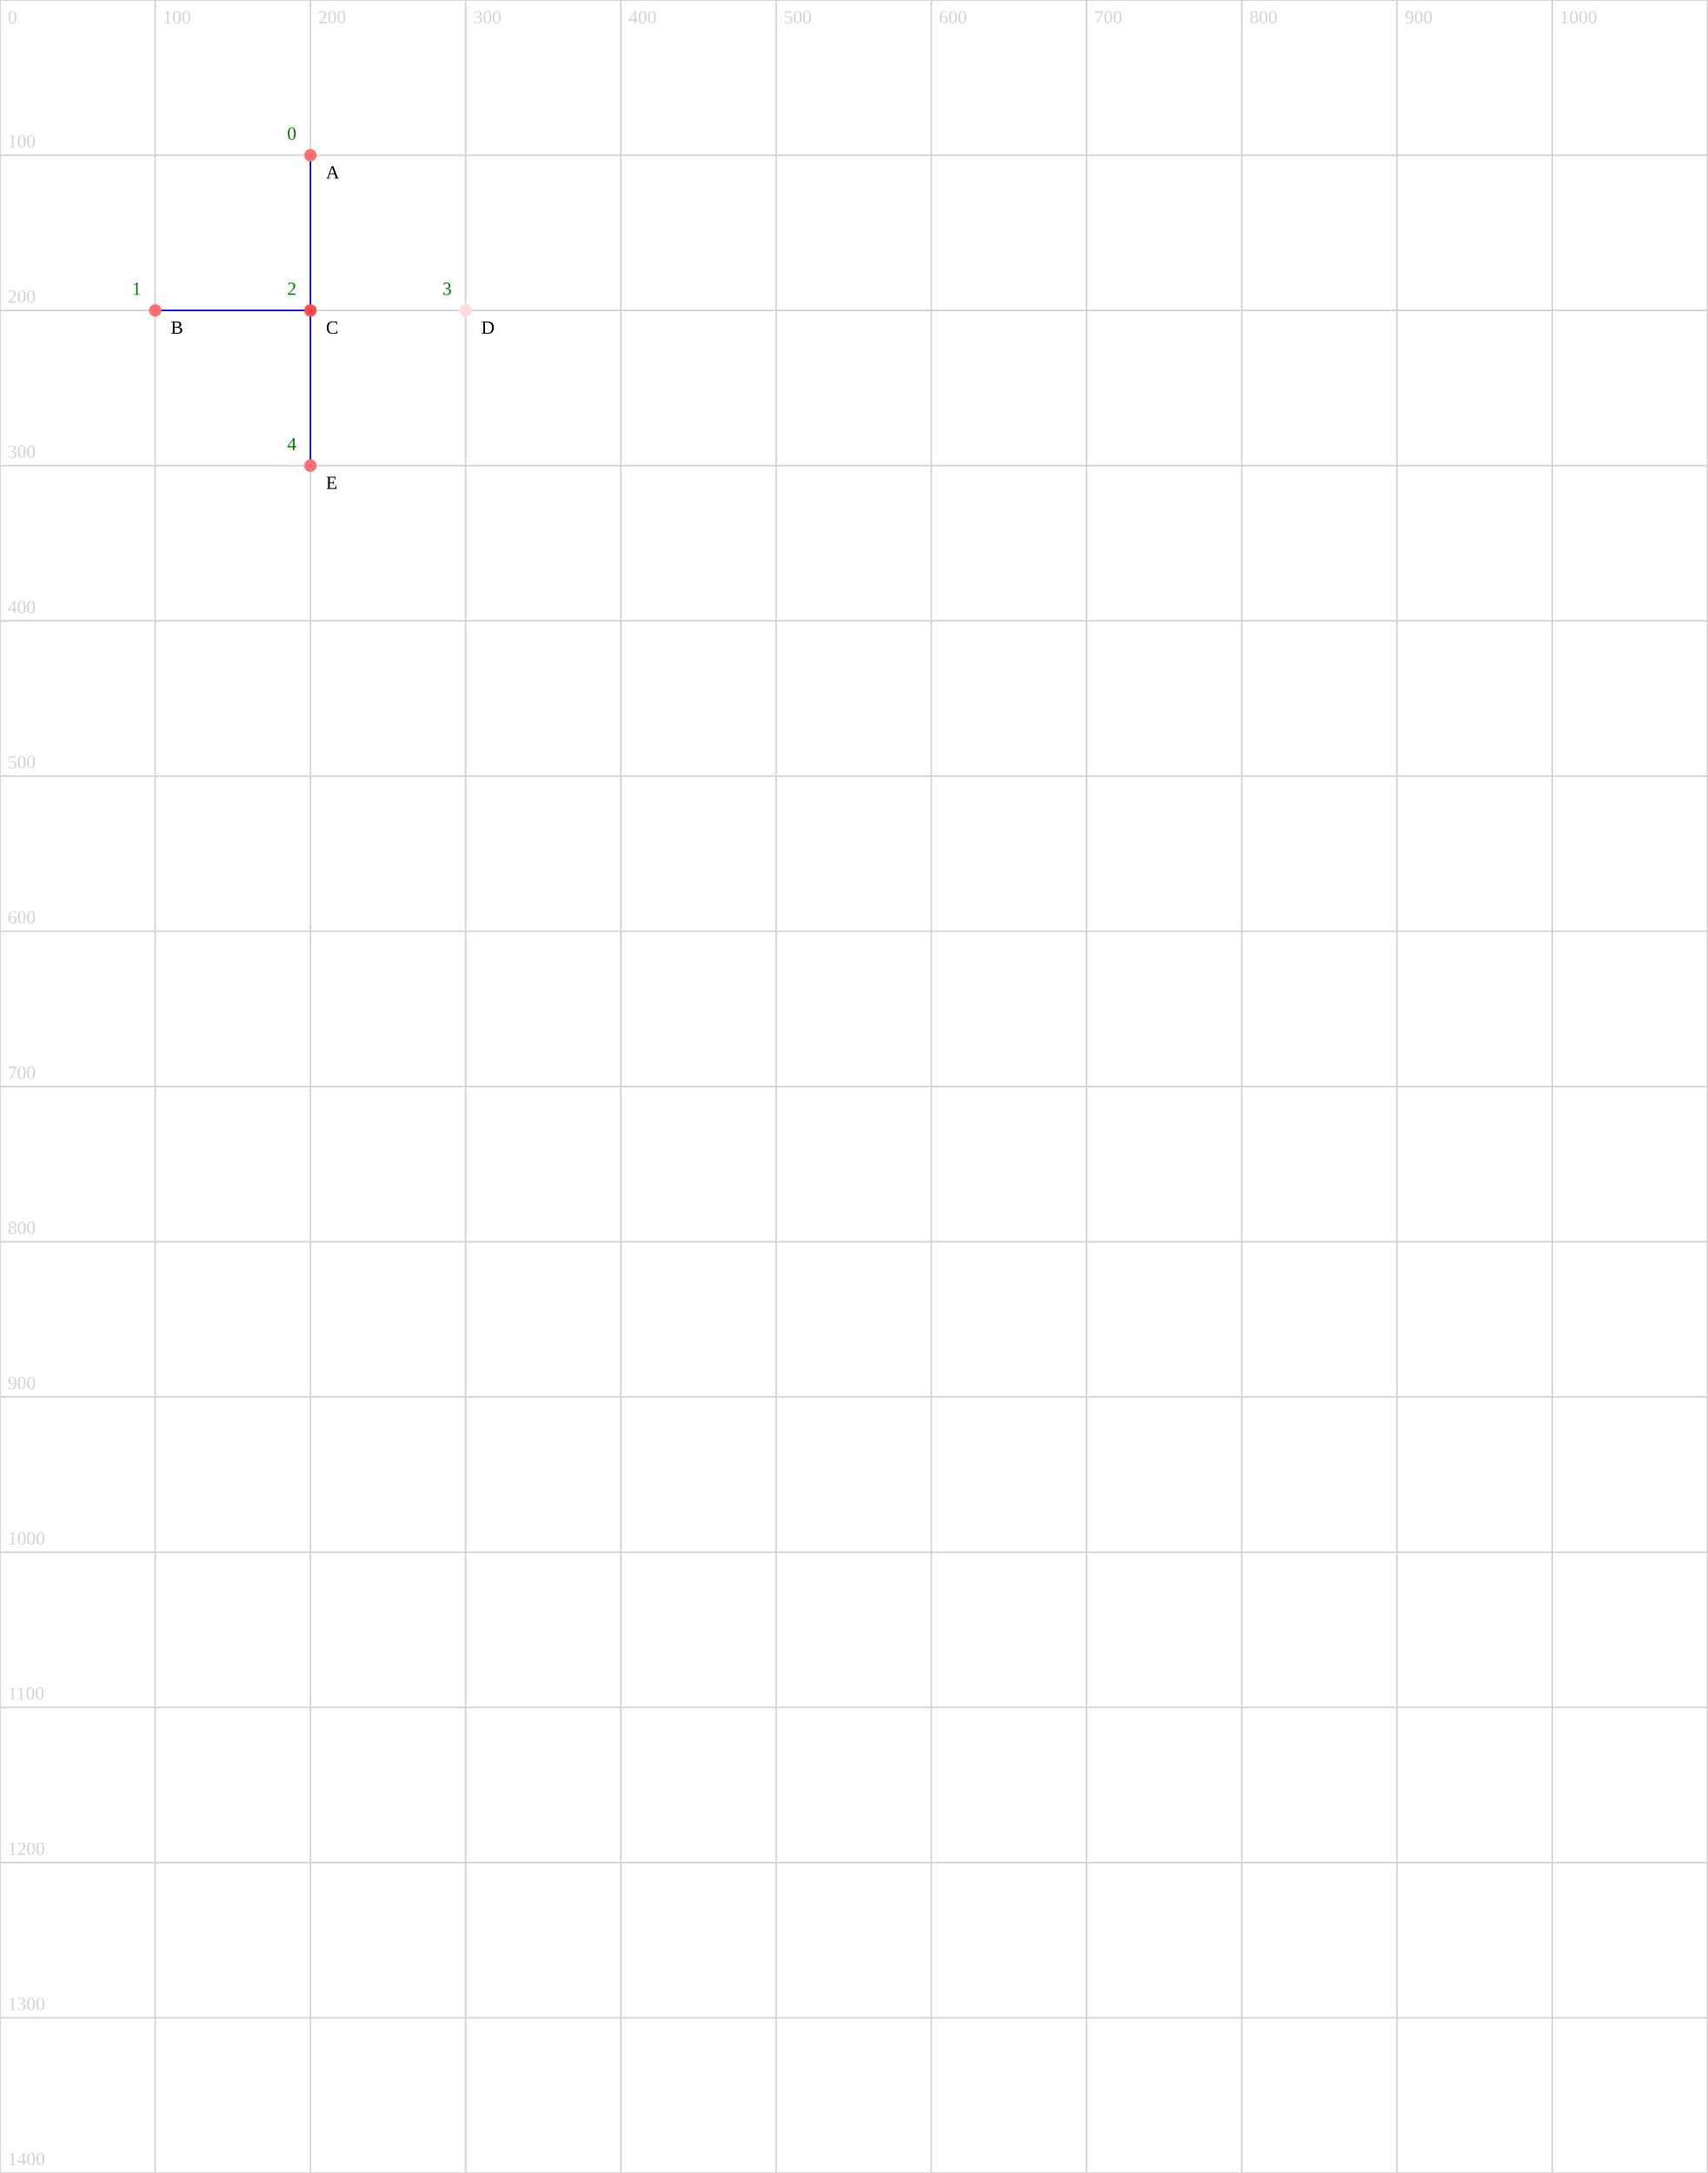
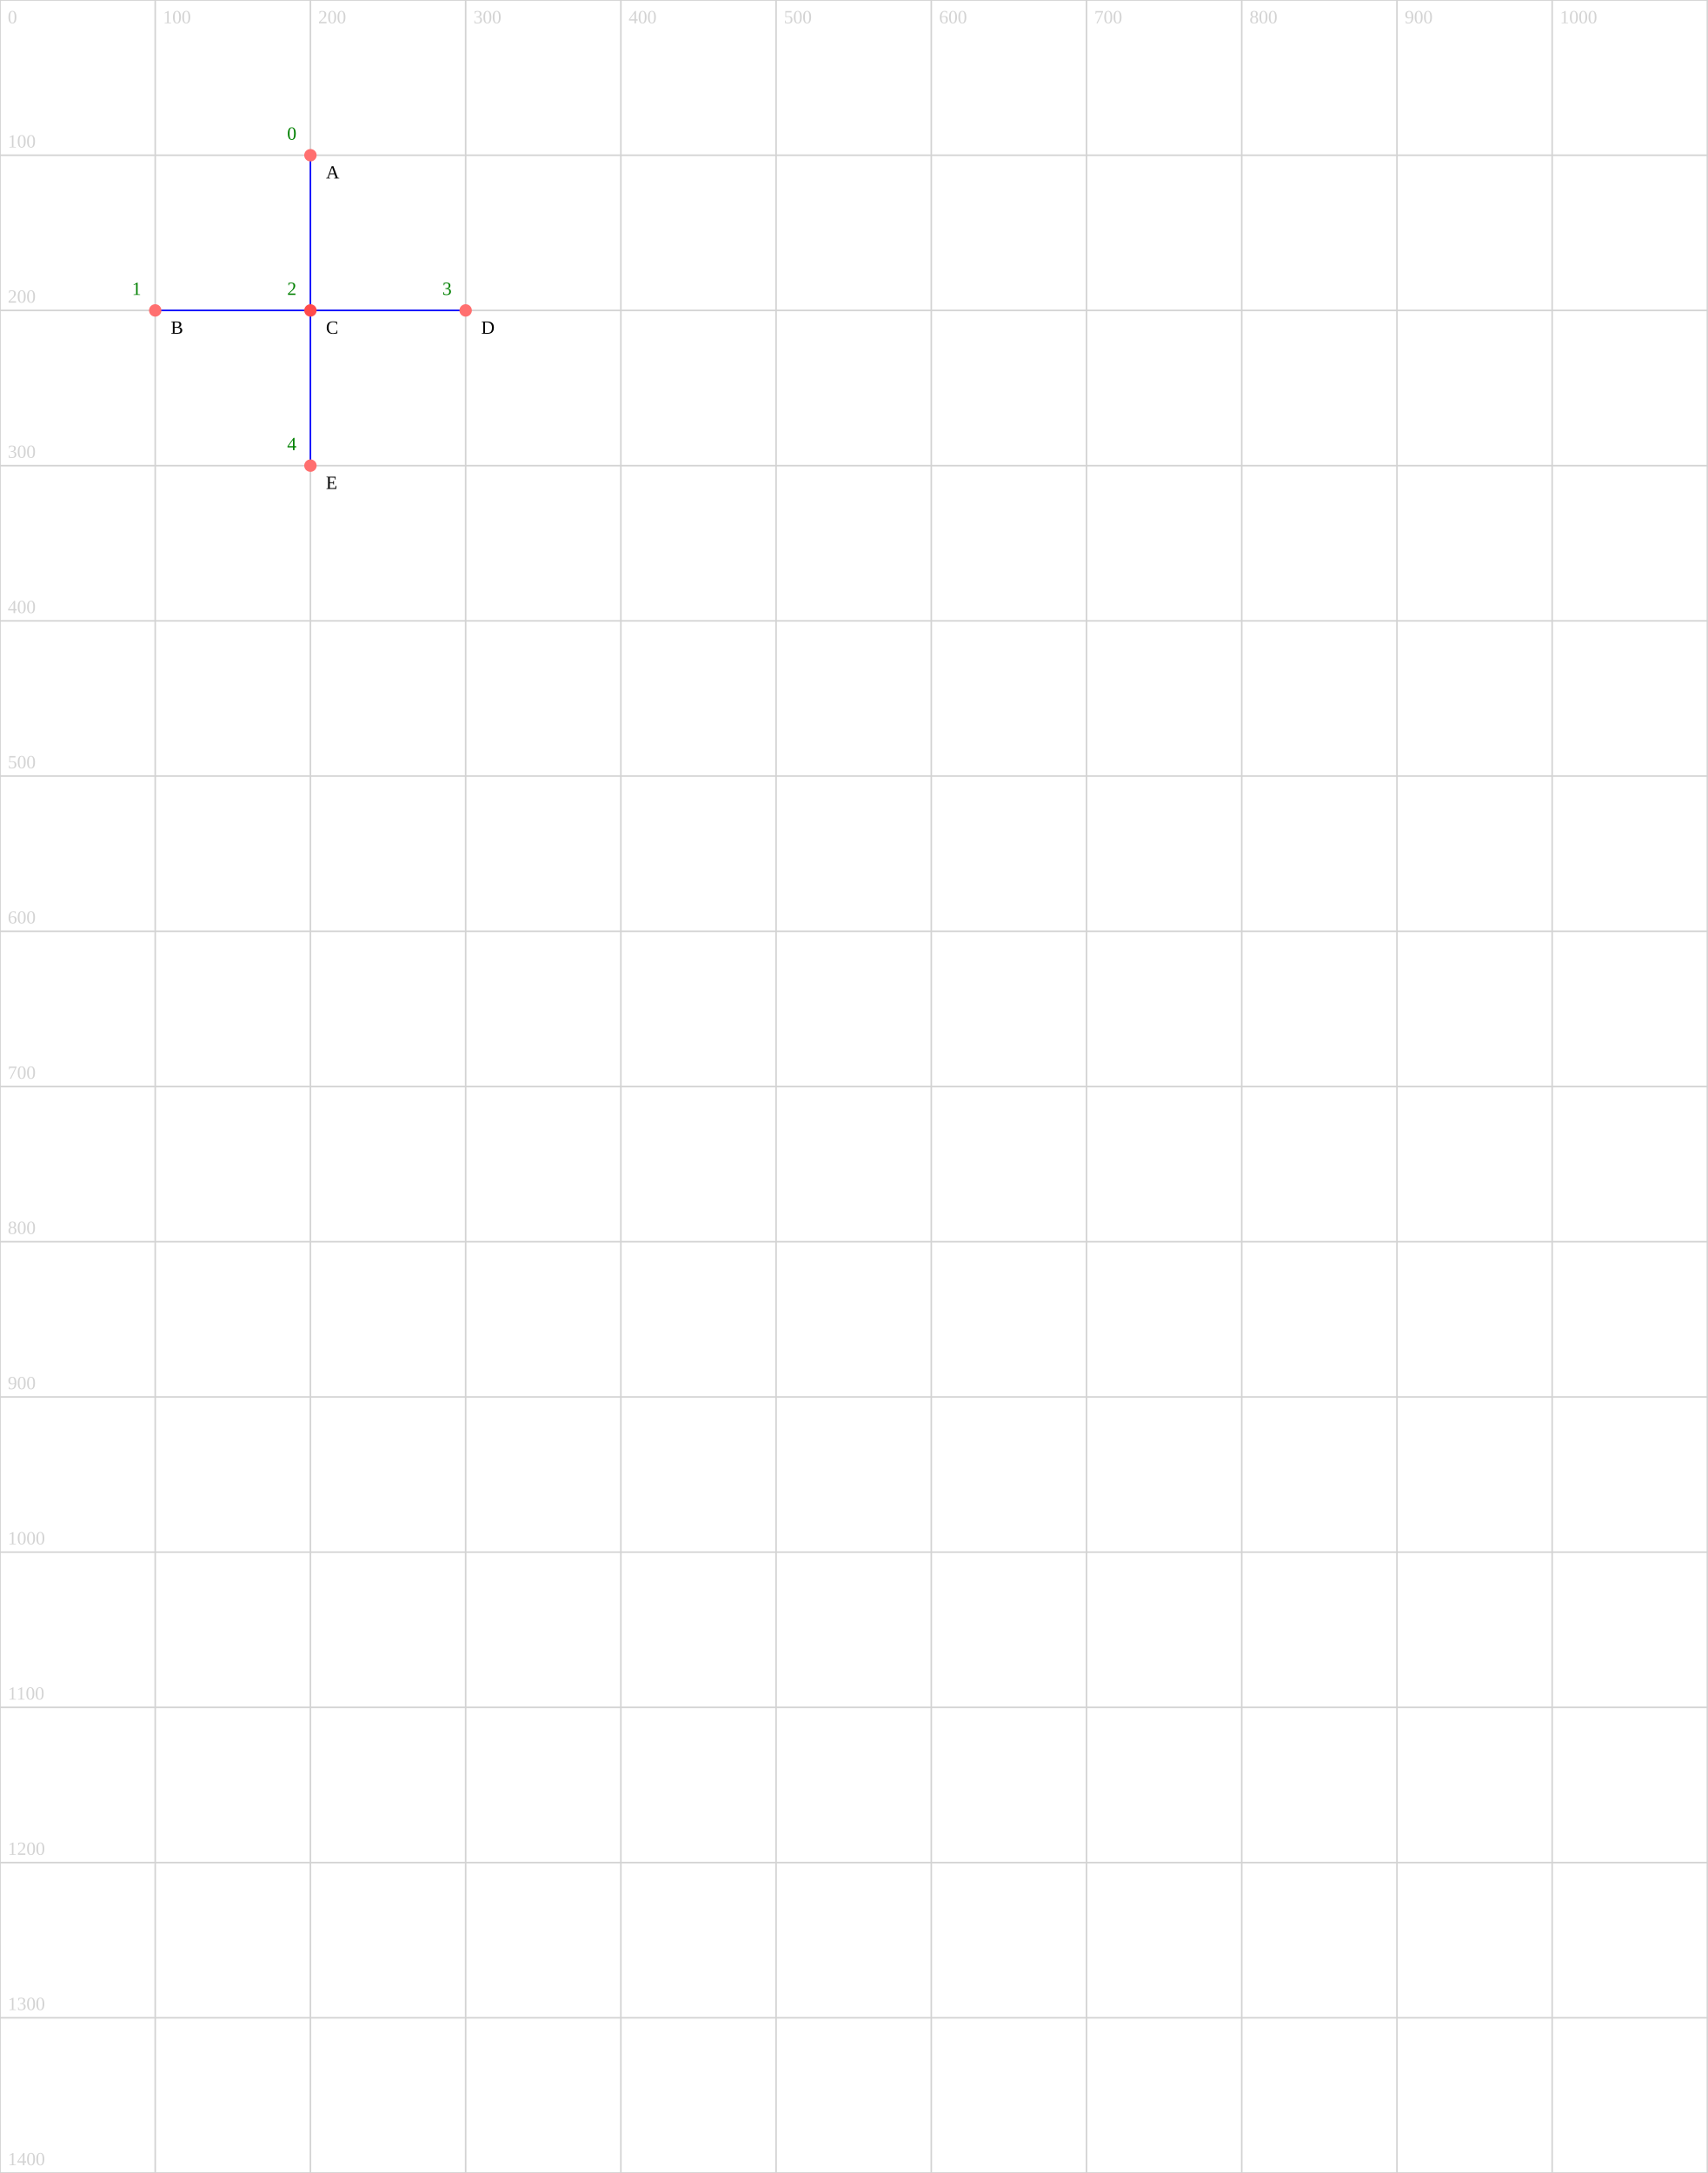
<svg xmlns="http://www.w3.org/2000/svg" version="1.1" width="1100" height="1400">
  <line x1="0" y1="0" x2="1100" y2="0" stroke="lightgrey" />
  <text x="5" y="-5" fill="lightgrey">0</text>
  <line x1="0" y1="100" x2="1100" y2="100" stroke="lightgrey" />
  <text x="5" y="95" fill="lightgrey">100</text>
  <line x1="0" y1="200" x2="1100" y2="200" stroke="lightgrey" />
  <text x="5" y="195" fill="lightgrey">200</text>
  <line x1="0" y1="300" x2="1100" y2="300" stroke="lightgrey" />
  <text x="5" y="295" fill="lightgrey">300</text>
  <line x1="0" y1="400" x2="1100" y2="400" stroke="lightgrey" />
  <text x="5" y="395" fill="lightgrey">400</text>
  <line x1="0" y1="500" x2="1100" y2="500" stroke="lightgrey" />
  <text x="5" y="495" fill="lightgrey">500</text>
  <line x1="0" y1="600" x2="1100" y2="600" stroke="lightgrey" />
  <text x="5" y="595" fill="lightgrey">600</text>
  <line x1="0" y1="700" x2="1100" y2="700" stroke="lightgrey" />
  <text x="5" y="695" fill="lightgrey">700</text>
  <line x1="0" y1="800" x2="1100" y2="800" stroke="lightgrey" />
  <text x="5" y="795" fill="lightgrey">800</text>
  <line x1="0" y1="900" x2="1100" y2="900" stroke="lightgrey" />
  <text x="5" y="895" fill="lightgrey">900</text>
  <line x1="0" y1="1000" x2="1100" y2="1000" stroke="lightgrey" />
  <text x="5" y="995" fill="lightgrey">1000</text>
  <line x1="0" y1="1100" x2="1100" y2="1100" stroke="lightgrey" />
  <text x="5" y="1095" fill="lightgrey">1100</text>
  <line x1="0" y1="1200" x2="1100" y2="1200" stroke="lightgrey" />
  <text x="5" y="1195" fill="lightgrey">1200</text>
  <line x1="0" y1="1300" x2="1100" y2="1300" stroke="lightgrey" />
  <text x="5" y="1295" fill="lightgrey">1300</text>
  <line x1="0" y1="1400" x2="1100" y2="1400" stroke="lightgrey" />
  <text x="5" y="1395" fill="lightgrey">1400</text>
  <line x1="0" y1="0" x2="0" y2="1400" stroke="lightgrey" />
  <text x="5" y="15" fill="lightgrey">0</text>
  <line x1="100" y1="0" x2="100" y2="1400" stroke="lightgrey" />
  <text x="105" y="15" fill="lightgrey">100</text>
  <line x1="200" y1="0" x2="200" y2="1400" stroke="lightgrey" />
  <text x="205" y="15" fill="lightgrey">200</text>
  <line x1="300" y1="0" x2="300" y2="1400" stroke="lightgrey" />
  <text x="305" y="15" fill="lightgrey">300</text>
  <line x1="400" y1="0" x2="400" y2="1400" stroke="lightgrey" />
  <text x="405" y="15" fill="lightgrey">400</text>
  <line x1="500" y1="0" x2="500" y2="1400" stroke="lightgrey" />
  <text x="505" y="15" fill="lightgrey">500</text>
  <line x1="600" y1="0" x2="600" y2="1400" stroke="lightgrey" />
  <text x="605" y="15" fill="lightgrey">600</text>
  <line x1="700" y1="0" x2="700" y2="1400" stroke="lightgrey" />
  <text x="705" y="15" fill="lightgrey">700</text>
  <line x1="800" y1="0" x2="800" y2="1400" stroke="lightgrey" />
  <text x="805" y="15" fill="lightgrey">800</text>
  <line x1="900" y1="0" x2="900" y2="1400" stroke="lightgrey" />
  <text x="905" y="15" fill="lightgrey">900</text>
  <line x1="1000" y1="0" x2="1000" y2="1400" stroke="lightgrey" />
  <text x="1005" y="15" fill="lightgrey">1000</text>
  <line x1="1100" y1="0" x2="1100" y2="1400" stroke="lightgrey" />
  <text x="1105" y="15" fill="lightgrey">1100</text>
  <line x1="200" y1="100" x2="200" y2="200" stroke="blue" />
  <line x1="100" y1="200" x2="200" y2="200" stroke="blue" />
+   <line x1="200" y1="200" x2="300" y2="200" stroke="blue" />
  <line x1="200" y1="200" x2="200" y2="300" stroke="blue" />
  <circle cx="200" cy="100" r="4" fill="rgb(255,111,111)" />
  <text x="210" y="115" fill="black">A</text>
  <text x="185" y="90" fill="green">0</text>
  <circle cx="100" cy="200" r="4" fill="rgb(255,111,111)" />
  <text x="110" y="215" fill="black">B</text>
  <text x="85" y="190" fill="green">1</text>
  <circle cx="200" cy="200" r="4" fill="rgb(255,75,75)" />
  <text x="210" y="215" fill="black">C</text>
  <text x="185" y="190" fill="green">2</text>
-   <circle cx="300" cy="200" r="4" fill="rgb(255,219,219)" />
+   <circle cx="300" cy="200" r="4" fill="rgb(255,111,111)" />
  <text x="310" y="215" fill="black">D</text>
  <text x="285" y="190" fill="green">3</text>
  <circle cx="200" cy="300" r="4" fill="rgb(255,111,111)" />
  <text x="210" y="315" fill="black">E</text>
  <text x="185" y="290" fill="green">4</text>
</svg>
